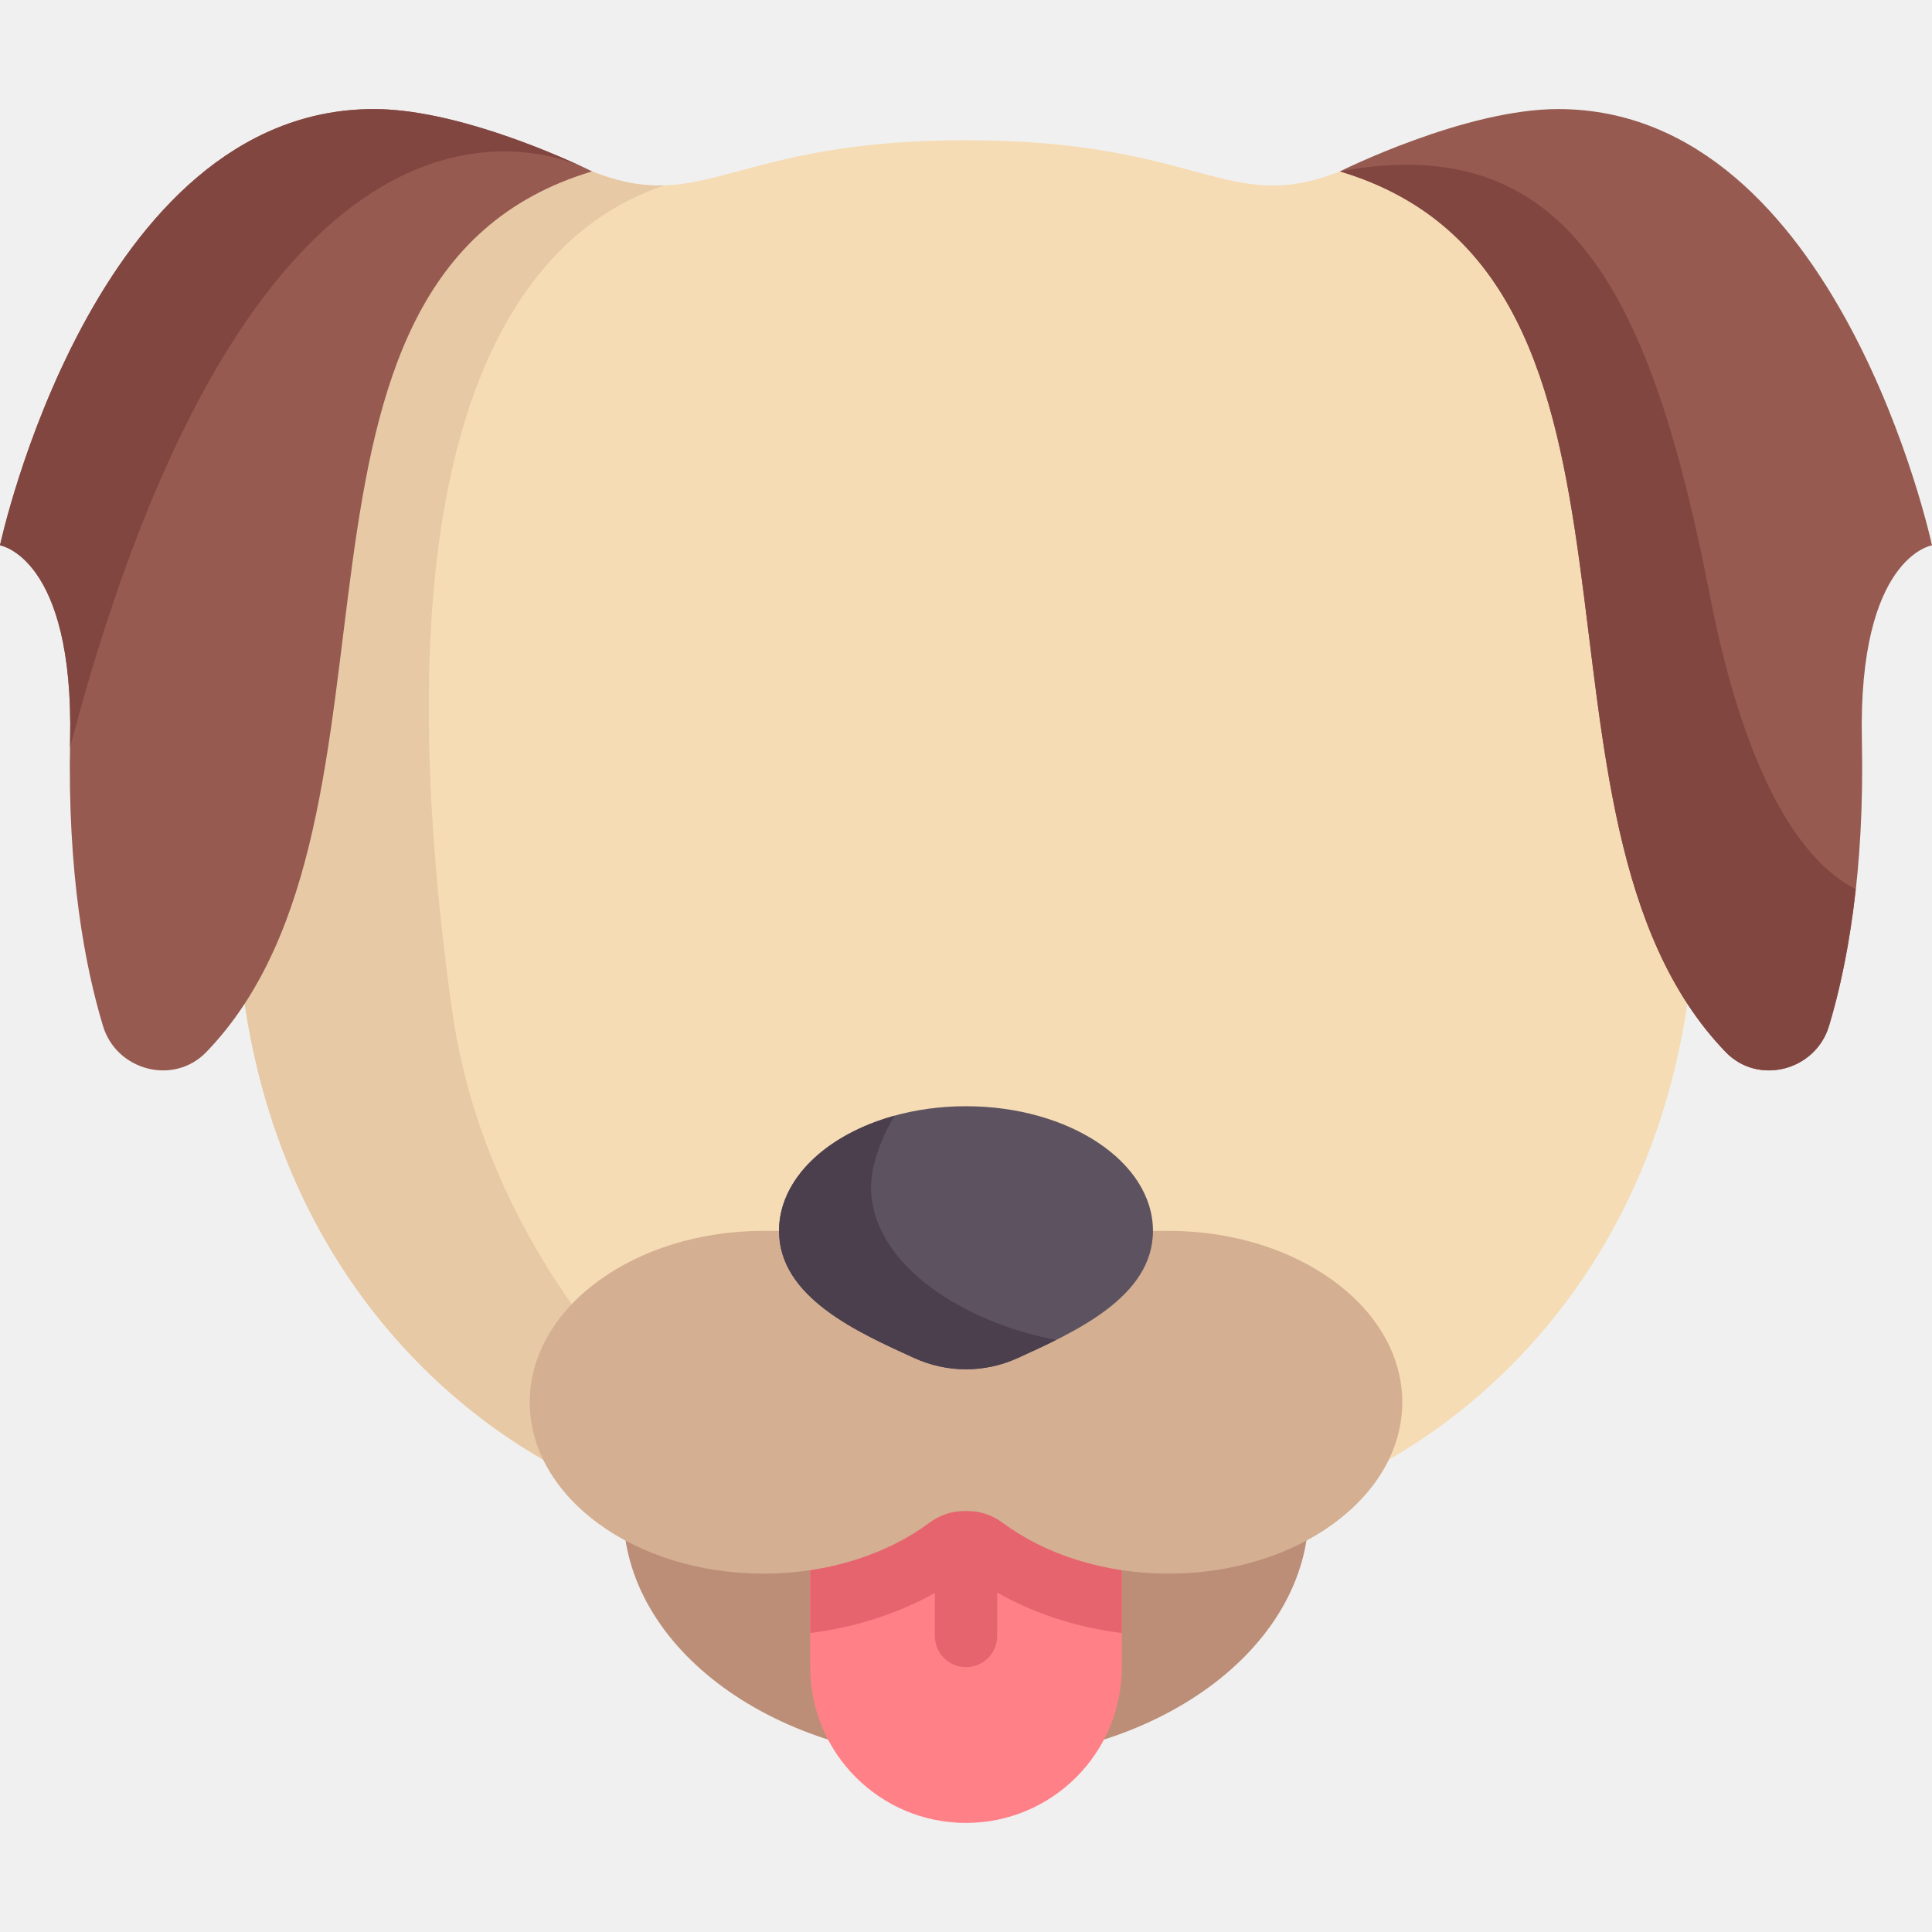
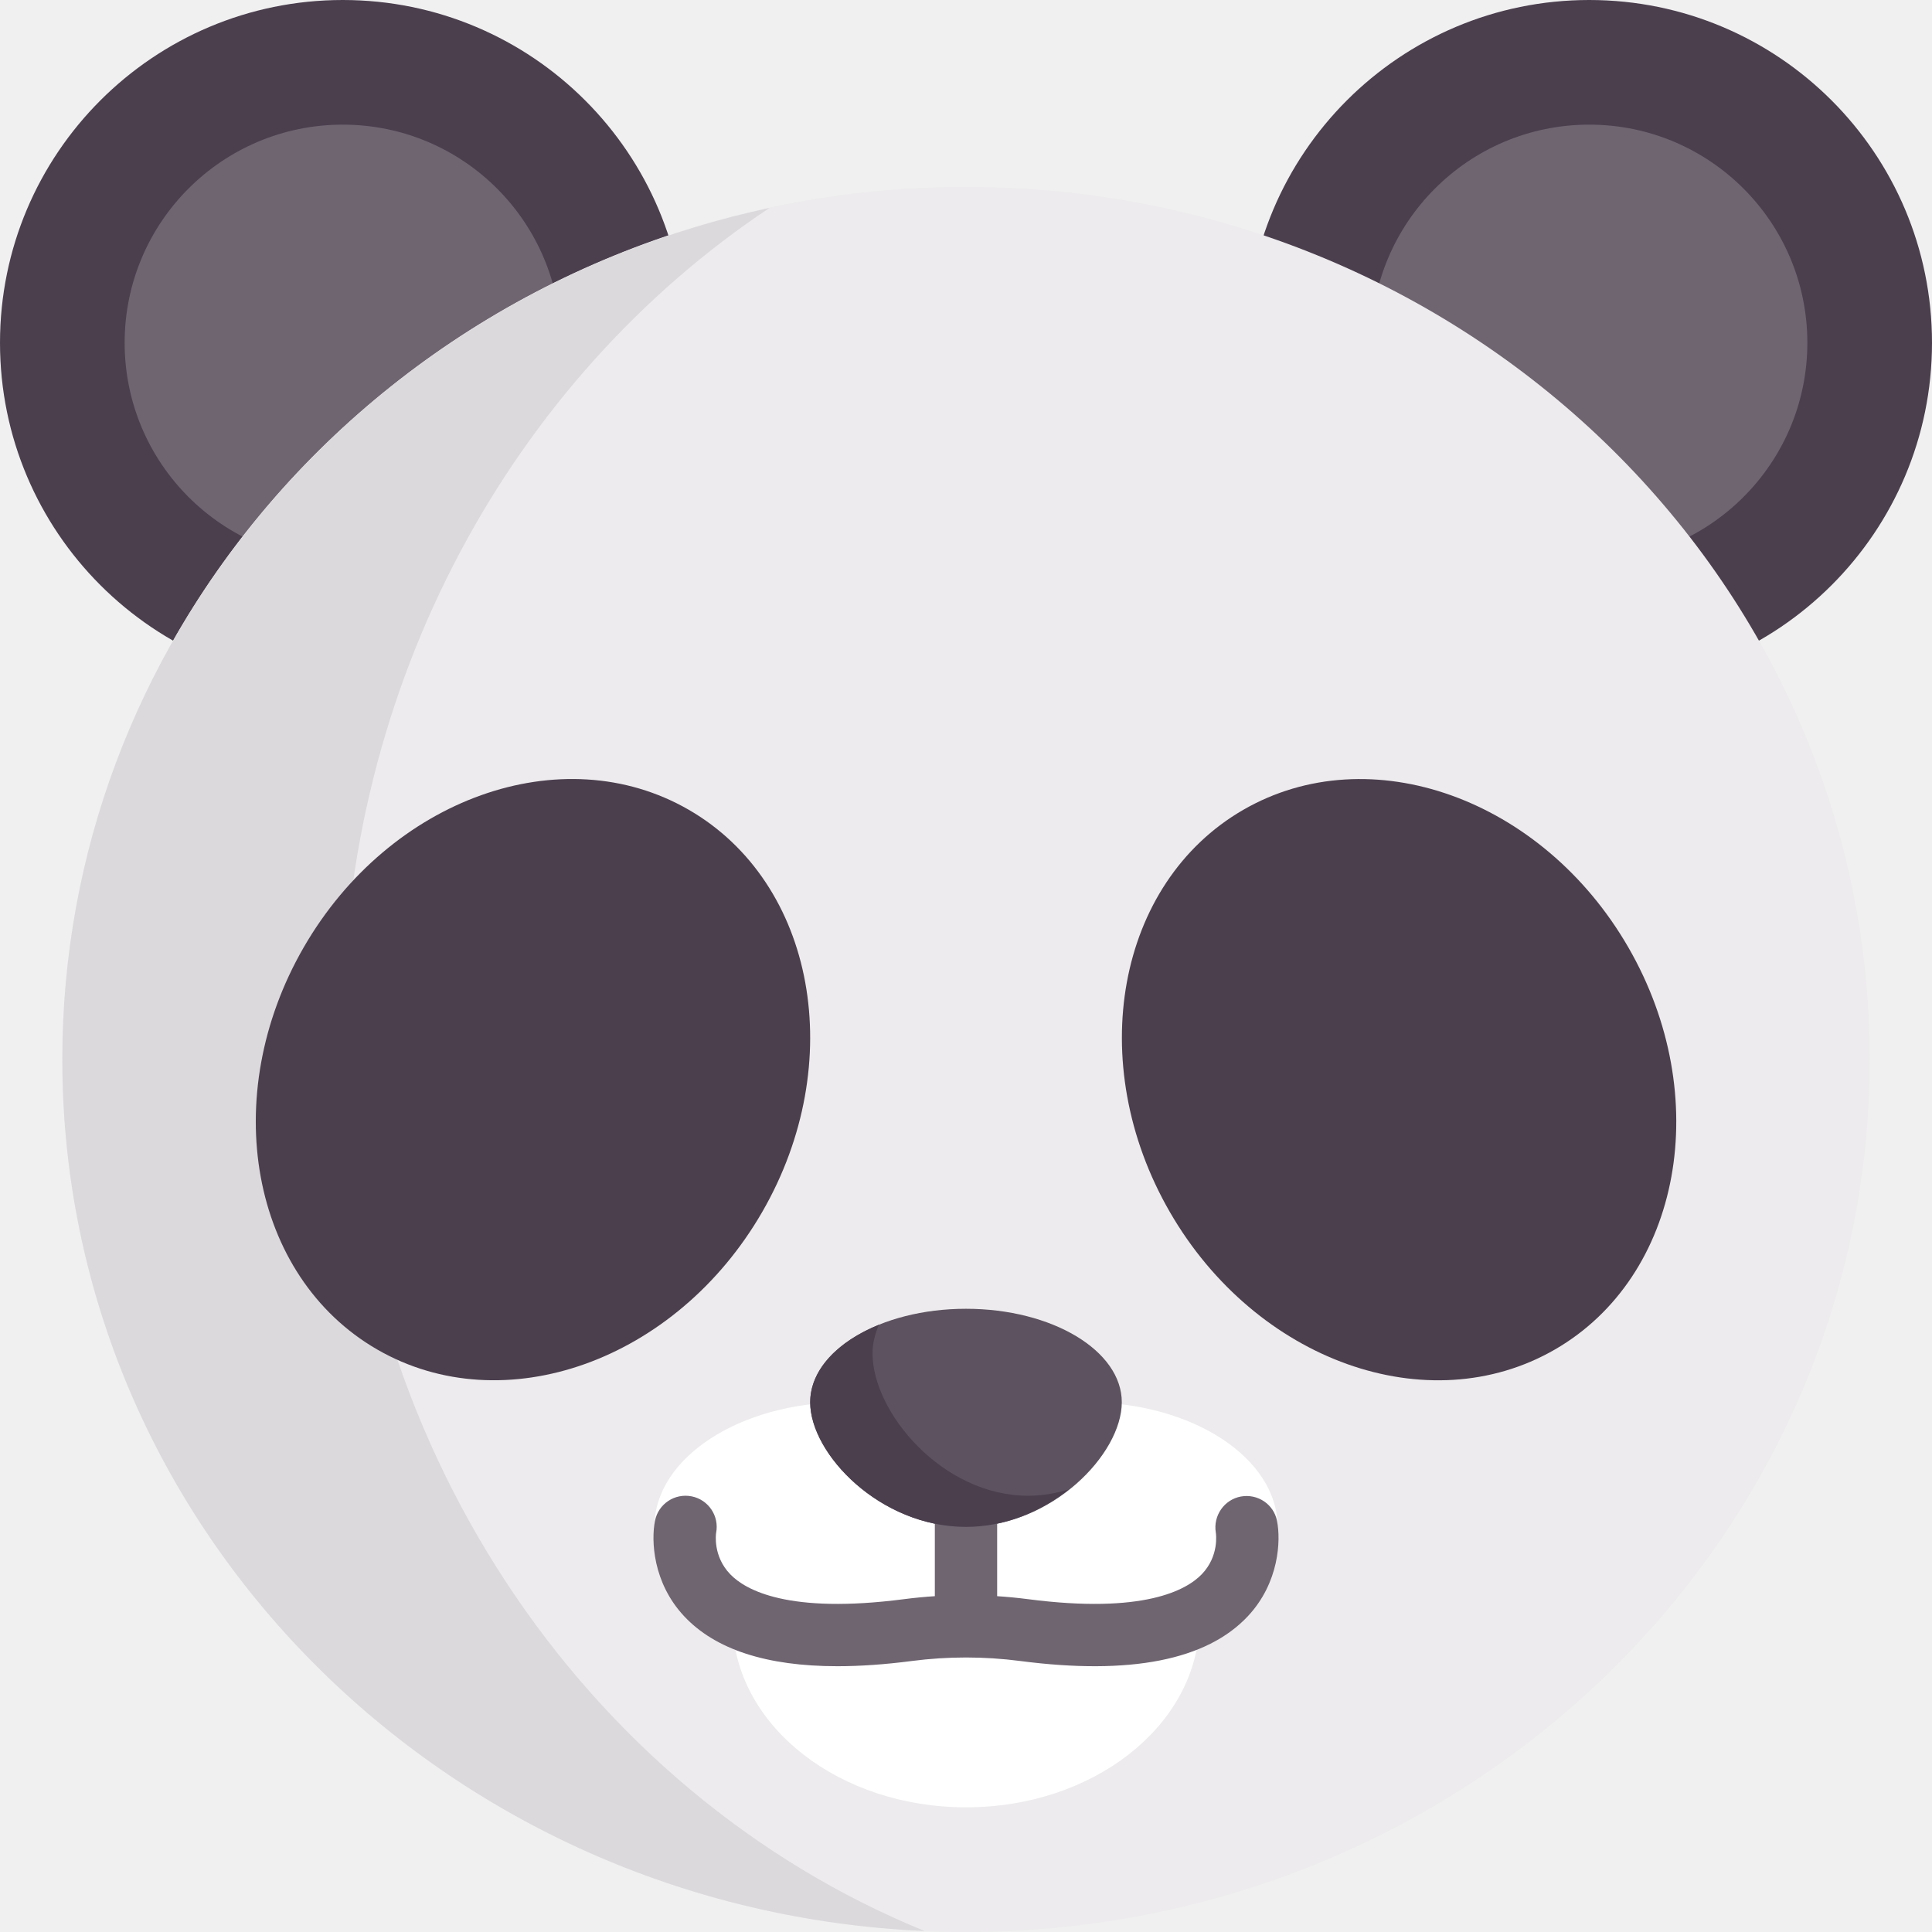
- <svg xmlns="http://www.w3.org/2000/svg" class="canvas-item cls-165-dog.svg" style="enable-background: new 0 0 512 512" name="165-dog.svg" xml:space="preserve" viewBox="0 0 512 512" y="0px" x="0px" version="1.1">
-   <path style="fill: #F5DCB4" d="M437.677,45.419h-82.581C325.161,57.29,318.525,37.161,256,37.161s-69.161,20.129-99.097,8.258  h-82.58L63.312,252.904c6.882,81.548,57.462,125.935,97.377,142.107h190.623c39.914-16.172,90.495-60.559,97.377-142.107  L437.677,45.419z" />
-   <path style="fill: #965A50" d="M355.097,45.419C448.078,73.25,397.46,216.774,457.33,278.813c8.595,8.906,23.781,4.95,27.368-6.895  c4.74-15.651,9.474-40.411,8.721-75.789C492.387,147.613,512,144.517,512,144.517S487.226,28.903,412.903,28.903  C388.129,28.903,355.097,45.419,355.097,45.419z" />
-   <path style="fill: #824641" d="M457.33,278.814c8.595,8.906,23.781,4.95,27.368-6.896c2.718-8.976,5.399-21.06,7.08-36.313  c-16.234-8.092-30.092-33.91-38.617-77.669C437.677,78.452,416,34.065,355.097,45.419C448.078,73.25,397.46,216.775,457.33,278.814z  " />
-   <path style="fill: #E7C9A5" d="M160.689,395.011h39.141c0,0-68.732-46.107-80.087-127.656  C97.654,108.712,139.7,61.247,176.067,49.135c-5.761,0.195-11.745-0.774-19.163-3.715H74.323L63.312,252.904  C70.194,334.452,120.774,378.839,160.689,395.011z" />
-   <path style="fill: #965A50" d="M156.903,45.419C63.922,73.25,114.541,216.775,54.67,278.813c-8.595,8.906-23.781,4.95-27.368-6.895  c-4.74-15.651-9.474-40.411-8.721-75.789C19.613,147.613,0,144.517,0,144.517S24.774,28.903,99.097,28.903  C123.871,28.903,156.903,45.419,156.903,45.419z" />
-   <path style="fill: #824641" d="M154.139,44.104c-8.38-3.888-34.516-15.201-55.042-15.201C24.774,28.903,0,144.517,0,144.517  s19.613,3.097,18.581,51.613c-0.014,0.648,0.005,1.231-0.005,1.872C66.097,17.715,139.119,37.773,154.139,44.104z" />
-   <ellipse style="fill: #BC8E78" ry="66.06" rx="90.84" cy="400.52" cx="256" />
-   <path style="fill: #FF8087" d="M214.71,400.516v41.29c0,22.804,18.486,41.29,41.29,41.29s41.29-18.486,41.29-41.29v-41.29H214.71z" />
-   <path style="fill: #E6646E" d="M214.71,432.768c11.941-1.496,23.208-5.129,33.032-10.622v11.402c0,4.56,3.698,8.258,8.258,8.258  s8.258-3.698,8.258-8.258v-11.507c9.729,5.552,21.026,9.225,33.032,10.73v-32.256h-82.58V432.768z" />
-   <path style="fill: #D4AF91" d="M309.677,326.194H202.323c-34.206,0-61.935,20.335-61.935,45.419s27.73,45.419,61.935,45.419  c17.225,0,32.782-5.169,43.995-13.498c2.839-2.108,6.262-3.162,9.679-3.162c3.423,0,6.846,1.053,9.685,3.162  c11.213,8.329,26.77,13.498,43.995,13.498c34.206,0,61.935-20.335,61.935-45.419C371.613,346.529,343.883,326.194,309.677,326.194z" />
-   <path style="fill: #5D5360" d="M256,293.161c27.365,0,49.548,14.789,49.548,33.032c0,17.594-20.824,26.858-35.853,33.708  c-8.712,3.971-18.68,3.971-27.392,0c-15.029-6.85-35.853-16.114-35.853-33.708C206.452,307.951,228.635,293.161,256,293.161z" />
-   <path style="fill: #4B3F4E" d="M230.968,317.161c-1.155-10.393,6.166-21.507,6.166-21.507  c-18.003,4.949-30.682,16.751-30.682,30.539c0,17.593,20.824,26.857,35.853,33.708c8.711,3.97,18.68,3.97,27.392,0  c3.232-1.473,6.732-3.069,10.235-4.824C259.613,351.484,233.29,338.065,230.968,317.161z" />
+ <svg xmlns="http://www.w3.org/2000/svg" class="canvas-item cls-010-panda.svg" style="enable-background: new 0 0 512 512" name="010-panda.svg" xml:space="preserve" viewBox="0 0 512 512" y="0px" x="0px" version="1.1">
+   <circle style="fill: #4B3F4E" r="90.84" cy="90.84" cx="421.16" />
+   <circle style="fill: #6F6571" r="57.806" cy="90.84" cx="421.16" />
+   <circle style="fill: #4B3F4E" r="90.84" cy="90.84" cx="90.84" />
+   <circle style="fill: #6F6571" r="57.806" cy="90.84" cx="90.84" />
+   <ellipse style="fill: #EDEBED" cy="280.77" cx="256" ry="231.23" rx="239.48" />
+   <ellipse style="fill: #4B3F4E" cy="286.135" cx="370.771" ry="70.148" rx="82.578" transform="matrix(0.5 0.866 -0.866 0.5 433.1796 -178.0299)" />
+   <path style="fill: #DBD9DC" d="M90.839,272.516c0-91.778,45.208-172.233,113.09-217.422  C96.715,78.057,16.516,170.346,16.516,280.774c0,124.145,101.338,225.41,228.498,230.958  C154.887,474.98,90.839,381.768,90.839,272.516z" />
+   <g>
+     <path style="fill: #FFFFFF" d="M338.581,404.645c0-18.243-22.595-33.032-50.466-33.032c-12.201,0-23.389,2.835-32.115,7.551   c-8.726-4.716-19.914-7.551-32.115-7.551c-27.871,0-50.466,14.789-50.466,33.032c0,10.966,8.198,20.656,20.764,26.664   c1.251,26.482,28.408,47.659,61.817,47.659s60.566-21.177,61.817-47.659C330.383,425.301,338.581,415.611,338.581,404.645z" />
+   </g>
+   <path style="fill: #5D5360" d="M297.29,371.613c0,13.682-18.486,33.032-41.29,33.032s-41.29-19.35-41.29-33.032  s18.486-24.774,41.29-24.774S297.29,357.93,297.29,371.613z" />
+   <path style="fill: #6F6571" d="M338.419,403.024c-0.883-4.415-5.157-7.234-9.565-6.431c-4.435,0.81-7.387,5.097-6.653,9.544  c0.04,0.25,0.96,6.21-3.734,11.069c-4.024,4.169-15.371,10.565-45.972,6.597c-2.738-0.355-5.486-0.621-8.238-0.798v-20.837  c0-4.56-3.698-5.78-8.258-5.78s-8.258,1.219-8.258,5.78v20.837c-2.753,0.177-5.5,0.443-8.238,0.798  c-30.605,3.968-41.948-2.427-45.972-6.597c-4.694-4.859-3.774-10.819-3.758-10.94c0.895-4.476-2.004-8.823-6.476-9.718  c-4.504-0.887-8.827,2.004-9.718,6.476c-1.04,5.21-0.589,16.391,7.71,25.274c8.246,8.827,21.867,13.266,40.625,13.266  c6.04,0,12.621-0.46,19.718-1.383c9.532-1.242,19.202-1.242,28.734,0c29.129,3.79,49.435-0.214,60.343-11.883  C339.008,419.415,339.46,408.234,338.419,403.024z" />
+   <g>
+     <path style="fill: #4B3F4E" d="M272.516,396.387c-22.804,0-41.29-22.114-41.29-37.751c0-2.637,0.695-5.139,1.678-7.561   c-10.977,4.453-18.195,11.989-18.195,20.538c0,13.682,18.486,33.032,41.29,33.032c10.504,0,19.984-4.189,27.272-9.955   C279.837,395.747,276.243,396.387,272.516,396.387z" />
+     <ellipse style="fill: #4B3F4E" cy="286.115" cx="141.253" ry="70.148" rx="82.578" transform="matrix(0.5 -0.866 0.866 0.5 -177.1563 265.3817)" />
+   </g>
  <g />
  <g />
  <g />
  <g />
  <g />
  <g />
  <g />
  <g />
  <g />
  <g />
  <g />
  <g />
  <g />
  <g />
  <g />
</svg>
